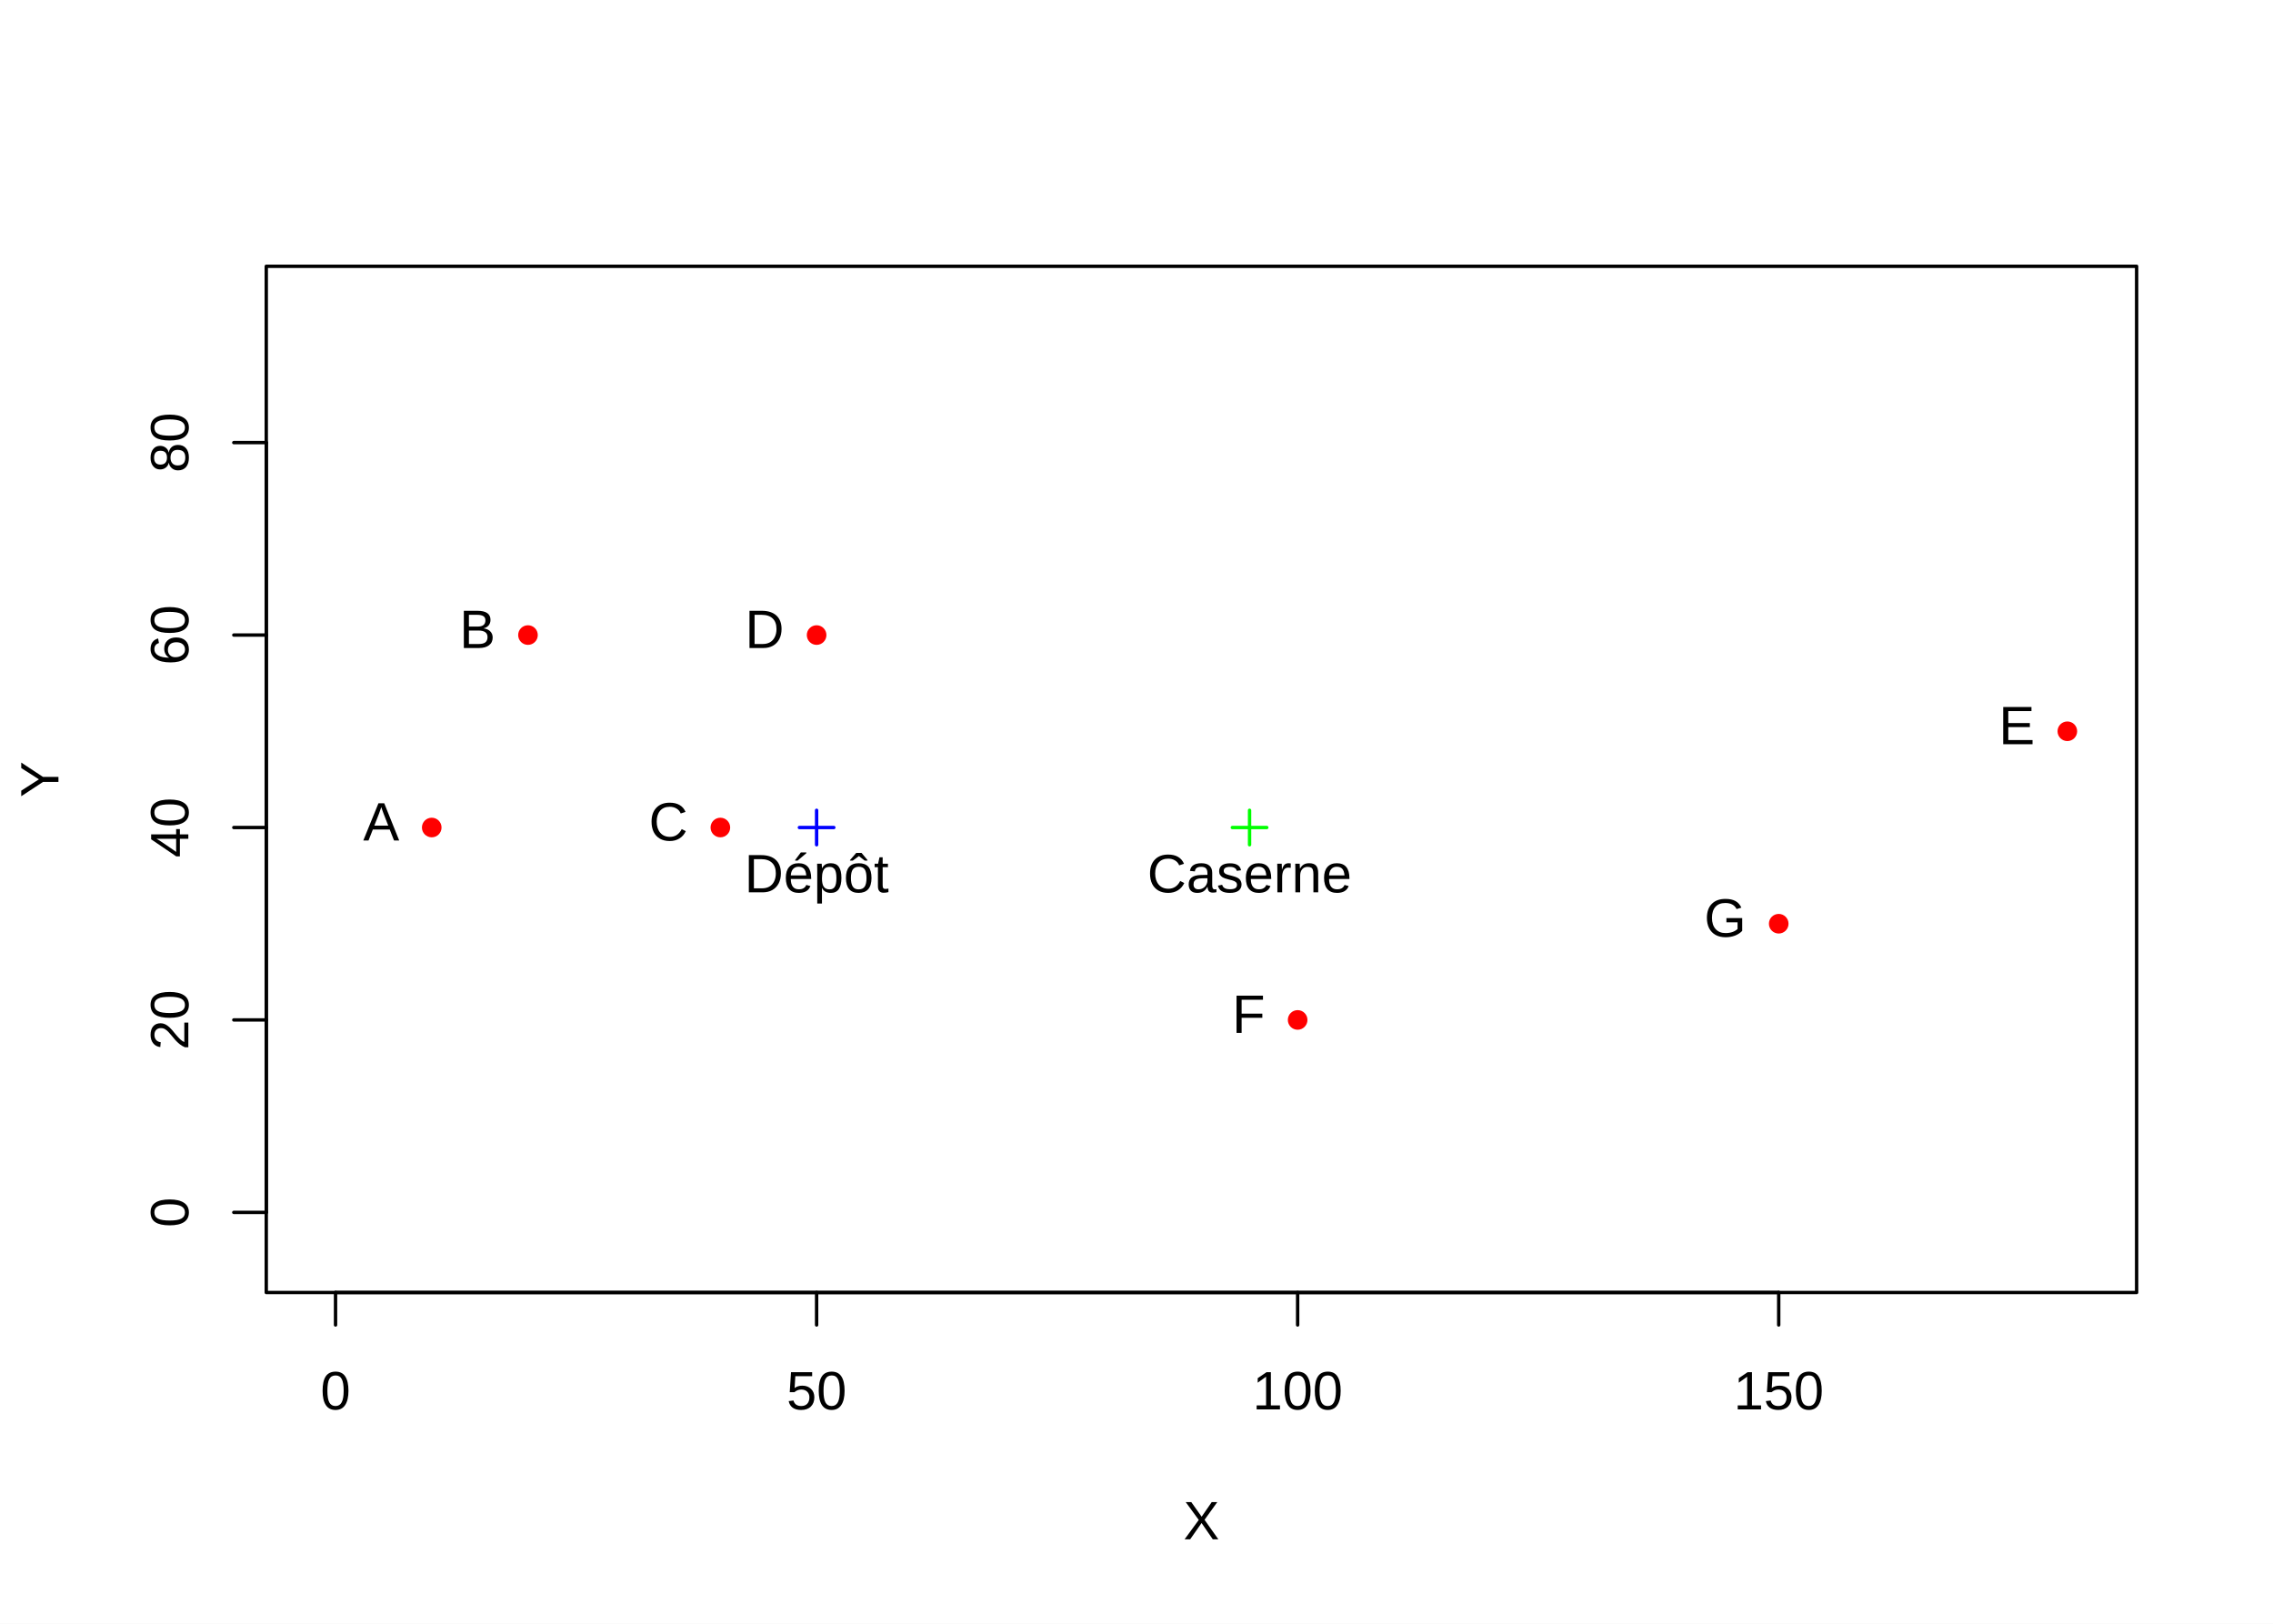
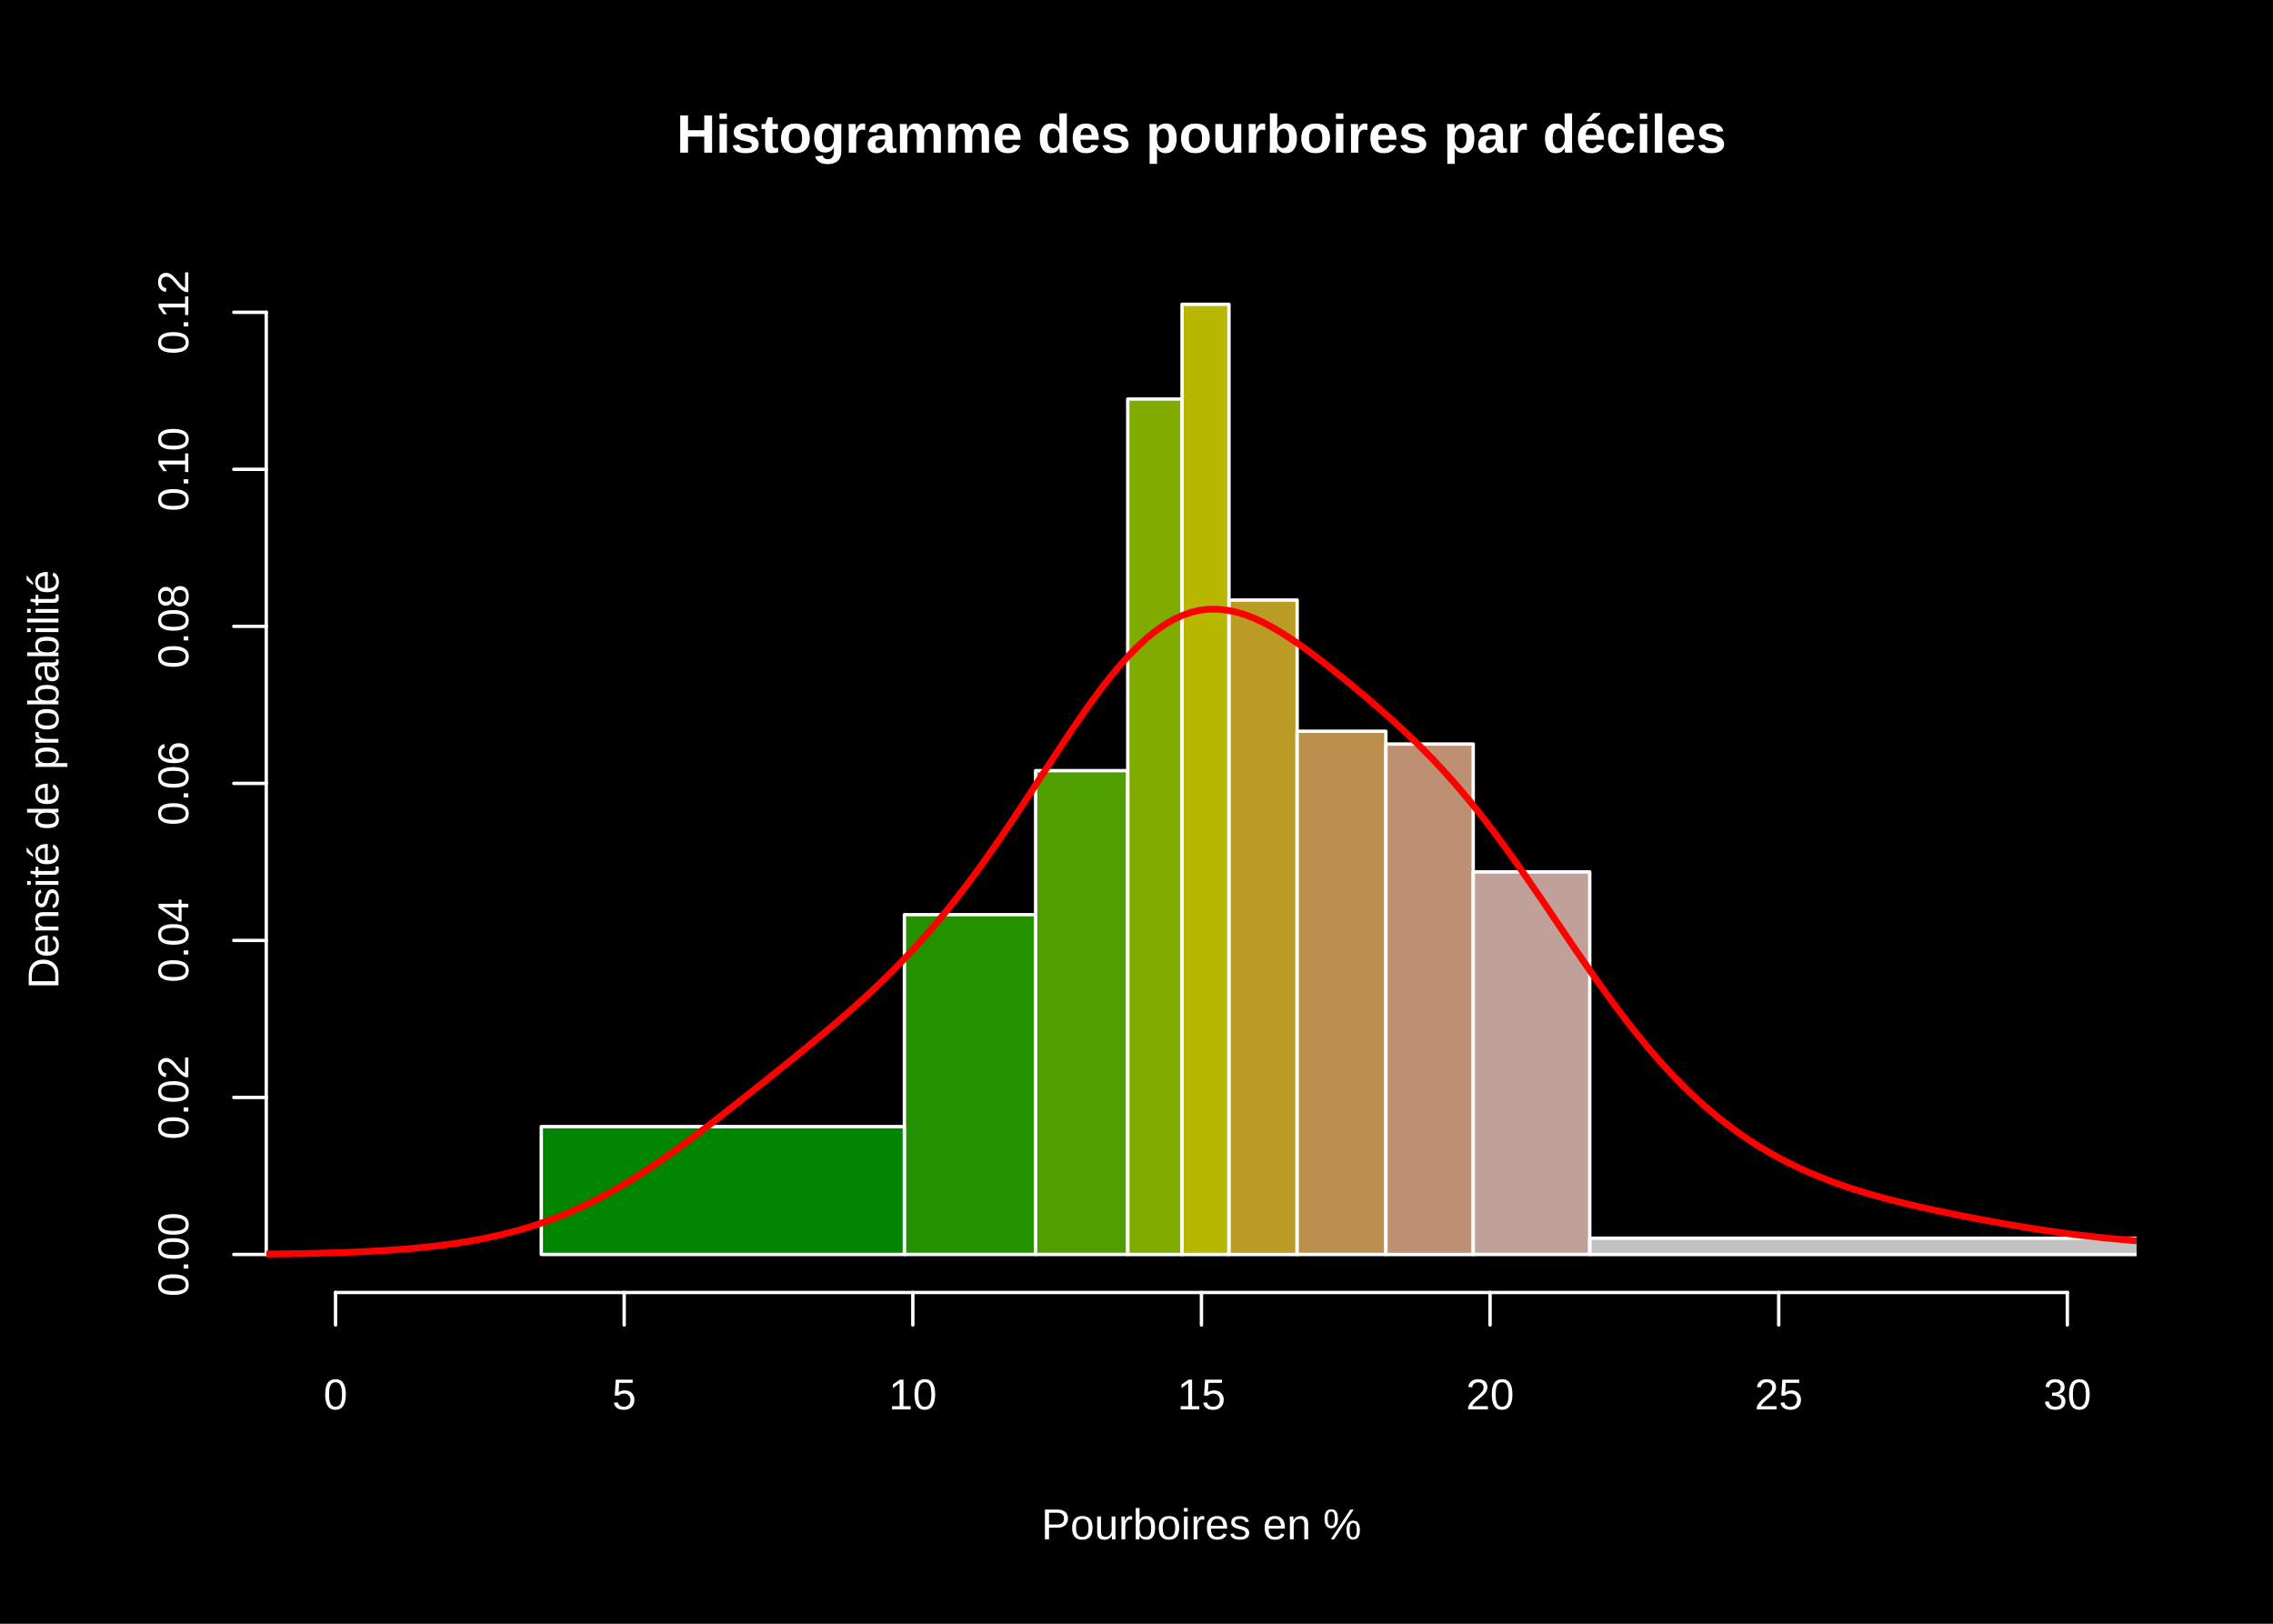
<svg xmlns="http://www.w3.org/2000/svg" class="svglite" width="504.00pt" height="360.00pt" viewBox="0 0 504.00 360.00">
  <defs>
    <style type="text/css">
    .svglite line, .svglite polyline, .svglite polygon, .svglite path, .svglite rect, .svglite circle {
      fill: none;
      stroke: #000000;
      stroke-linecap: round;
      stroke-linejoin: round;
      stroke-miterlimit: 10.00;
    }
  </style>
  </defs>
-   <rect width="100%" height="100%" style="stroke: none; fill: #FFFFFF;" />
+   <rect width="100%" height="100%" style="stroke: none; fill: #000000;" />
  <defs>
    <clipPath id="cpMC4wMHw1MDQuMDB8MC4wMHwzNjAuMDA=">
      <rect x="0.00" y="0.00" width="504.00" height="360.00" />
    </clipPath>
  </defs>
  <g clip-path="url(#cpMC4wMHw1MDQuMDB8MC4wMHwzNjAuMDA=)">
- </g>
+     <text x="266.40" y="33.84" text-anchor="middle" style="font-size: 12.00px; font-weight: bold; fill: #FFFFFF; font-family: Arial;" textLength="232.75px" lengthAdjust="spacingAndGlyphs">Histogramme des pourboires par déciles</text>
+     <text x="266.40" y="355.68" text-anchor="middle" style="font-size: 7.20px; font-family: Arial;" textLength="367.83px" lengthAdjust="spacingAndGlyphs">Source : Pourboires de 244 repas dans un restaurant américains au début des années 1990 (Bryant &amp; Smith, 1995)</text>
+     <text x="266.40" y="341.28" text-anchor="middle" style="font-size: 9.60px; fill: #FFFFFF; font-family: Arial;" textLength="70.93px" lengthAdjust="spacingAndGlyphs">Pourboires en %</text>
+     <text transform="translate(12.96,172.80) rotate(-90)" text-anchor="middle" style="font-size: 9.60px; fill: #FFFFFF; font-family: Arial;" textLength="92.79px" lengthAdjust="spacingAndGlyphs">Densité de probabilité</text>
+     <line x1="74.40" y1="286.56" x2="458.40" y2="286.56" style="stroke-width: 0.75; stroke: #FFFFFF;" />
+     <line x1="74.40" y1="286.56" x2="74.40" y2="293.76" style="stroke-width: 0.75; stroke: #FFFFFF;" />
+     <line x1="138.40" y1="286.56" x2="138.40" y2="293.76" style="stroke-width: 0.75; stroke: #FFFFFF;" />
+     <line x1="202.40" y1="286.56" x2="202.40" y2="293.76" style="stroke-width: 0.75; stroke: #FFFFFF;" />
+     <line x1="266.40" y1="286.56" x2="266.40" y2="293.76" style="stroke-width: 0.75; stroke: #FFFFFF;" />
+     <line x1="330.40" y1="286.56" x2="330.40" y2="293.76" style="stroke-width: 0.75; stroke: #FFFFFF;" />
+     <line x1="394.40" y1="286.56" x2="394.40" y2="293.76" style="stroke-width: 0.75; stroke: #FFFFFF;" />
+     <line x1="458.40" y1="286.56" x2="458.40" y2="293.76" style="stroke-width: 0.75; stroke: #FFFFFF;" />
+     <text x="74.40" y="312.48" text-anchor="middle" style="font-size: 9.60px; fill: #FFFFFF; font-family: Arial;" textLength="5.34px" lengthAdjust="spacingAndGlyphs">0</text>
+     <text x="138.40" y="312.48" text-anchor="middle" style="font-size: 9.60px; fill: #FFFFFF; font-family: Arial;" textLength="5.34px" lengthAdjust="spacingAndGlyphs">5</text>
+     <text x="202.40" y="312.48" text-anchor="middle" style="font-size: 9.60px; fill: #FFFFFF; font-family: Arial;" textLength="10.67px" lengthAdjust="spacingAndGlyphs">10</text>
+     <text x="266.40" y="312.48" text-anchor="middle" style="font-size: 9.60px; fill: #FFFFFF; font-family: Arial;" textLength="10.67px" lengthAdjust="spacingAndGlyphs">15</text>
+     <text x="330.40" y="312.48" text-anchor="middle" style="font-size: 9.60px; fill: #FFFFFF; font-family: Arial;" textLength="10.67px" lengthAdjust="spacingAndGlyphs">20</text>
+     <text x="394.40" y="312.48" text-anchor="middle" style="font-size: 9.60px; fill: #FFFFFF; font-family: Arial;" textLength="10.67px" lengthAdjust="spacingAndGlyphs">25</text>
+     <text x="458.40" y="312.48" text-anchor="middle" style="font-size: 9.60px; fill: #FFFFFF; font-family: Arial;" textLength="10.67px" lengthAdjust="spacingAndGlyphs">30</text>
+     <line x1="59.04" y1="278.13" x2="59.04" y2="69.24" style="stroke-width: 0.75; stroke: #FFFFFF;" />
+     <line x1="59.04" y1="278.13" x2="51.84" y2="278.13" style="stroke-width: 0.75; stroke: #FFFFFF;" />
+     <line x1="59.04" y1="243.32" x2="51.84" y2="243.32" style="stroke-width: 0.75; stroke: #FFFFFF;" />
+     <line x1="59.04" y1="208.50" x2="51.84" y2="208.50" style="stroke-width: 0.75; stroke: #FFFFFF;" />
+     <line x1="59.04" y1="173.68" x2="51.84" y2="173.68" style="stroke-width: 0.75; stroke: #FFFFFF;" />
+     <line x1="59.04" y1="138.87" x2="51.84" y2="138.87" style="stroke-width: 0.75; stroke: #FFFFFF;" />
+     <line x1="59.04" y1="104.05" x2="51.84" y2="104.05" style="stroke-width: 0.75; stroke: #FFFFFF;" />
+     <line x1="59.04" y1="69.24" x2="51.84" y2="69.24" style="stroke-width: 0.75; stroke: #FFFFFF;" />
+     <text transform="translate(41.76,278.13) rotate(-90)" text-anchor="middle" style="font-size: 9.60px; fill: #FFFFFF; font-family: Arial;" textLength="18.67px" lengthAdjust="spacingAndGlyphs">0.00</text>
+     <text transform="translate(41.76,243.32) rotate(-90)" text-anchor="middle" style="font-size: 9.60px; fill: #FFFFFF; font-family: Arial;" textLength="18.67px" lengthAdjust="spacingAndGlyphs">0.02</text>
+     <text transform="translate(41.76,208.50) rotate(-90)" text-anchor="middle" style="font-size: 9.60px; fill: #FFFFFF; font-family: Arial;" textLength="18.67px" lengthAdjust="spacingAndGlyphs">0.04</text>
+     <text transform="translate(41.76,173.68) rotate(-90)" text-anchor="middle" style="font-size: 9.60px; fill: #FFFFFF; font-family: Arial;" textLength="18.67px" lengthAdjust="spacingAndGlyphs">0.06</text>
+     <text transform="translate(41.76,138.87) rotate(-90)" text-anchor="middle" style="font-size: 9.60px; fill: #FFFFFF; font-family: Arial;" textLength="18.67px" lengthAdjust="spacingAndGlyphs">0.08</text>
+     <text transform="translate(41.76,104.05) rotate(-90)" text-anchor="middle" style="font-size: 9.60px; fill: #FFFFFF; font-family: Arial;" textLength="18.67px" lengthAdjust="spacingAndGlyphs">0.10</text>
+     <text transform="translate(41.76,69.24) rotate(-90)" text-anchor="middle" style="font-size: 9.60px; fill: #FFFFFF; font-family: Arial;" textLength="18.67px" lengthAdjust="spacingAndGlyphs">0.12</text>
+   </g>
  <defs>
    <clipPath id="cpNTkuMDR8NDczLjc2fDU5LjA0fDI4Ni41Ng==">
      <rect x="59.04" y="59.04" width="414.72" height="227.52" />
    </clipPath>
  </defs>
  <g clip-path="url(#cpNTkuMDR8NDczLjc2fDU5LjA0fDI4Ni41Ng==)">
-     <circle cx="95.73" cy="183.47" r="1.80" style="stroke-width: 0.75; stroke: #FF0000; fill: #FF0000;" />
-     <circle cx="117.07" cy="140.80" r="1.80" style="stroke-width: 0.75; stroke: #FF0000; fill: #FF0000;" />
-     <circle cx="159.73" cy="183.47" r="1.80" style="stroke-width: 0.75; stroke: #FF0000; fill: #FF0000;" />
-     <circle cx="181.07" cy="140.80" r="1.80" style="stroke-width: 0.75; stroke: #FF0000; fill: #FF0000;" />
-     <circle cx="458.40" cy="162.13" r="1.80" style="stroke-width: 0.75; stroke: #FF0000; fill: #FF0000;" />
-     <circle cx="287.73" cy="226.13" r="1.80" style="stroke-width: 0.75; stroke: #FF0000; fill: #FF0000;" />
-     <circle cx="394.40" cy="204.80" r="1.80" style="stroke-width: 0.75; stroke: #FF0000; fill: #FF0000;" />
-   </g>
-   <g clip-path="url(#cpMC4wMHw1MDQuMDB8MC4wMHwzNjAuMDA=)">
-     <line x1="74.40" y1="286.56" x2="394.40" y2="286.56" style="stroke-width: 0.75;" />
-     <line x1="74.40" y1="286.56" x2="74.40" y2="293.76" style="stroke-width: 0.75;" />
-     <line x1="181.07" y1="286.56" x2="181.07" y2="293.76" style="stroke-width: 0.75;" />
-     <line x1="287.73" y1="286.56" x2="287.73" y2="293.76" style="stroke-width: 0.75;" />
-     <line x1="394.40" y1="286.56" x2="394.40" y2="293.76" style="stroke-width: 0.75;" />
-     <text x="74.40" y="312.48" text-anchor="middle" style="font-size: 12.00px; font-family: Arial;" textLength="6.67px" lengthAdjust="spacingAndGlyphs">0</text>
-     <text x="181.07" y="312.48" text-anchor="middle" style="font-size: 12.00px; font-family: Arial;" textLength="13.35px" lengthAdjust="spacingAndGlyphs">50</text>
-     <text x="287.73" y="312.48" text-anchor="middle" style="font-size: 12.00px; font-family: Arial;" textLength="20.02px" lengthAdjust="spacingAndGlyphs">100</text>
-     <text x="394.40" y="312.48" text-anchor="middle" style="font-size: 12.00px; font-family: Arial;" textLength="20.02px" lengthAdjust="spacingAndGlyphs">150</text>
-     <line x1="59.04" y1="268.80" x2="59.04" y2="98.13" style="stroke-width: 0.75;" />
-     <line x1="59.04" y1="268.80" x2="51.84" y2="268.80" style="stroke-width: 0.75;" />
-     <line x1="59.04" y1="226.13" x2="51.84" y2="226.13" style="stroke-width: 0.75;" />
-     <line x1="59.04" y1="183.47" x2="51.84" y2="183.47" style="stroke-width: 0.75;" />
-     <line x1="59.04" y1="140.80" x2="51.84" y2="140.80" style="stroke-width: 0.75;" />
-     <line x1="59.04" y1="98.13" x2="51.84" y2="98.13" style="stroke-width: 0.75;" />
-     <text transform="translate(41.76,268.80) rotate(-90)" text-anchor="middle" style="font-size: 12.00px; font-family: Arial;" textLength="6.67px" lengthAdjust="spacingAndGlyphs">0</text>
-     <text transform="translate(41.76,226.13) rotate(-90)" text-anchor="middle" style="font-size: 12.00px; font-family: Arial;" textLength="13.35px" lengthAdjust="spacingAndGlyphs">20</text>
-     <text transform="translate(41.76,183.47) rotate(-90)" text-anchor="middle" style="font-size: 12.00px; font-family: Arial;" textLength="13.35px" lengthAdjust="spacingAndGlyphs">40</text>
-     <text transform="translate(41.76,140.80) rotate(-90)" text-anchor="middle" style="font-size: 12.00px; font-family: Arial;" textLength="13.35px" lengthAdjust="spacingAndGlyphs">60</text>
-     <text transform="translate(41.76,98.13) rotate(-90)" text-anchor="middle" style="font-size: 12.00px; font-family: Arial;" textLength="13.35px" lengthAdjust="spacingAndGlyphs">80</text>
-     <polyline points="59.04,286.56 473.76,286.56 473.76,59.04 59.04,59.04 59.04,286.56 " style="stroke-width: 0.75;" />
-     <text x="266.40" y="341.28" text-anchor="middle" style="font-size: 12.00px; font-family: Arial;" textLength="8.01px" lengthAdjust="spacingAndGlyphs">X</text>
-     <text transform="translate(12.96,172.80) rotate(-90)" text-anchor="middle" style="font-size: 12.00px; font-family: Arial;" textLength="8.01px" lengthAdjust="spacingAndGlyphs">Y</text>
-   </g>
-   <g clip-path="url(#cpNTkuMDR8NDczLjc2fDU5LjA0fDI4Ni41Ng==)">
-     <text x="88.53" y="186.34" text-anchor="end" style="font-size: 12.00px; font-family: Arial;" textLength="8.01px" lengthAdjust="spacingAndGlyphs">A</text>
-     <text x="109.87" y="143.67" text-anchor="end" style="font-size: 12.00px; font-family: Arial;" textLength="8.01px" lengthAdjust="spacingAndGlyphs">B</text>
-     <text x="152.53" y="186.34" text-anchor="end" style="font-size: 12.00px; font-family: Arial;" textLength="8.67px" lengthAdjust="spacingAndGlyphs">C</text>
-     <text x="173.87" y="143.67" text-anchor="end" style="font-size: 12.00px; font-family: Arial;" textLength="8.67px" lengthAdjust="spacingAndGlyphs">D</text>
-     <text x="451.20" y="165.00" text-anchor="end" style="font-size: 12.00px; font-family: Arial;" textLength="8.01px" lengthAdjust="spacingAndGlyphs">E</text>
-     <text x="280.53" y="229.00" text-anchor="end" style="font-size: 12.00px; font-family: Arial;" textLength="7.33px" lengthAdjust="spacingAndGlyphs">F</text>
-     <text x="387.20" y="207.67" text-anchor="end" style="font-size: 12.00px; font-family: Arial;" textLength="9.33px" lengthAdjust="spacingAndGlyphs">G</text>
-     <line x1="177.25" y1="183.47" x2="184.89" y2="183.47" style="stroke-width: 0.75; stroke: #0000FF;" />
-     <line x1="181.07" y1="187.29" x2="181.07" y2="179.65" style="stroke-width: 0.75; stroke: #0000FF;" />
-     <text x="181.07" y="197.84" text-anchor="middle" style="font-size: 12.00px; font-family: Arial;" textLength="32.03px" lengthAdjust="spacingAndGlyphs">Dépôt</text>
-     <line x1="273.25" y1="183.47" x2="280.89" y2="183.47" style="stroke-width: 0.75; stroke: #00FF00;" />
-     <line x1="277.07" y1="187.29" x2="277.07" y2="179.65" style="stroke-width: 0.75; stroke: #00FF00;" />
-     <text x="277.07" y="197.84" text-anchor="middle" style="font-size: 12.00px; font-family: Arial;" textLength="45.36px" lengthAdjust="spacingAndGlyphs">Caserne</text>
+     <rect x="120.02" y="249.78" width="80.53" height="28.35" style="stroke-width: 0.75; stroke: #FFFFFF; fill: #00A600; fill-opacity: 0.80;" />
+     <rect x="200.54" y="202.79" width="29.09" height="75.34" style="stroke-width: 0.75; stroke: #FFFFFF; fill: #2DB600; fill-opacity: 0.80;" />
+     <rect x="229.63" y="170.86" width="20.43" height="107.27" style="stroke-width: 0.75; stroke: #FFFFFF; fill: #63C600; fill-opacity: 0.80;" />
+     <rect x="250.06" y="88.47" width="12.04" height="189.67" style="stroke-width: 0.75; stroke: #FFFFFF; fill: #A0D600; fill-opacity: 0.80;" />
+     <rect x="262.10" y="67.47" width="10.40" height="210.67" style="stroke-width: 0.75; stroke: #FFFFFF; fill: #E6E600; fill-opacity: 0.80;" />
+     <rect x="272.51" y="133.04" width="15.11" height="145.10" style="stroke-width: 0.75; stroke: #FFFFFF; fill: #E8C32E; fill-opacity: 0.80;" />
+     <rect x="287.61" y="162.13" width="19.68" height="116.00" style="stroke-width: 0.75; stroke: #FFFFFF; fill: #EBB25E; fill-opacity: 0.80;" />
+     <rect x="307.29" y="164.96" width="19.37" height="113.18" style="stroke-width: 0.75; stroke: #FFFFFF; fill: #EDB48E; fill-opacity: 0.80;" />
+     <rect x="326.66" y="193.31" width="25.84" height="84.82" style="stroke-width: 0.75; stroke: #FFFFFF; fill: #F0C9C0; fill-opacity: 0.80;" />
+     <rect x="352.50" y="274.52" width="631.15" height="3.62" style="stroke-width: 0.75; stroke: #FFFFFF; fill: #F2F2F2; fill-opacity: 0.80;" />
+     <polyline points="43.22,278.12 45.21,278.11 47.20,278.11 49.19,278.10 51.18,278.09 53.17,278.08 55.16,278.07 57.15,278.05 59.14,278.03 61.13,278.01 63.12,277.99 65.11,277.96 67.10,277.93 69.10,277.89 71.09,277.84 73.08,277.79 75.07,277.72 77.06,277.66 79.05,277.57 81.04,277.48 83.03,277.38 85.02,277.26 87.01,277.13 89.00,276.99 90.99,276.82 92.98,276.64 94.97,276.43 96.96,276.20 98.96,275.95 100.95,275.68 102.94,275.37 104.93,275.03 106.92,274.65 108.91,274.24 110.90,273.80 112.89,273.31 114.88,272.77 116.87,272.19 118.86,271.57 120.85,270.89 122.84,270.16 124.83,269.38 126.82,268.54 128.81,267.64 130.81,266.69 132.80,265.68 134.79,264.62 136.78,263.50 138.77,262.33 140.76,261.10 142.75,259.83 144.74,258.51 146.73,257.15 148.72,255.76 150.71,254.32 152.70,252.85 154.69,251.36 156.68,249.85 158.67,248.32 160.67,246.77 162.66,245.21 164.65,243.64 166.64,242.06 168.63,240.48 170.62,238.89 172.61,237.29 174.60,235.69 176.59,234.07 178.58,232.45 180.57,230.81 182.56,229.16 184.55,227.48 186.54,225.77 188.53,224.04 190.53,222.26 192.52,220.44 194.51,218.58 196.50,216.66 198.49,214.67 200.48,212.62 202.47,210.51 204.46,208.32 206.45,206.05 208.44,203.70 210.43,201.26 212.42,198.74 214.41,196.14 216.40,193.46 218.39,190.71 220.39,187.87 222.38,184.98 224.37,182.02 226.36,179.03 228.35,176.00 230.34,172.95 232.33,169.90 234.32,166.86 236.31,163.86 238.30,160.90 240.29,158.02 242.28,155.22 244.27,152.54 246.26,150.00 248.25,147.62 250.24,145.39 252.24,143.35 254.23,141.50 256.22,139.89 258.21,138.51 260.20,137.36 262.19,136.43 264.18,135.74 266.17,135.27 268.16,135.06 270.15,135.08 272.14,135.30 274.13,135.71 276.12,136.31 278.11,137.07 280.10,138.00 282.10,139.07 284.09,140.24 286.08,141.52 288.07,142.87 290.06,144.30 292.05,145.79 294.04,147.33 296.03,148.91 298.02,150.51 300.01,152.15 302.00,153.81 303.99,155.50 305.98,157.23 307.97,158.99 309.96,160.80 311.96,162.65 313.95,164.56 315.94,166.54 317.93,168.59 319.92,170.72 321.91,172.93 323.90,175.22 325.89,177.60 327.88,180.08 329.87,182.64 331.86,185.28 333.85,187.99 335.84,190.77 337.83,193.61 339.82,196.50 341.82,199.42 343.81,202.36 345.80,205.31 347.79,208.25 349.78,211.18 351.77,214.07 353.76,216.92 355.75,219.72 357.74,222.45 359.73,225.11 361.72,227.70 363.71,230.18 365.70,232.58 367.69,234.88 369.68,237.09 371.67,239.20 373.67,241.22 375.66,243.12 377.65,244.92 379.64,246.64 381.63,248.26 383.62,249.80 385.61,251.25 387.60,252.61 389.59,253.89 391.58,255.09 393.57,256.23 395.56,257.30 397.55,258.30 399.54,259.24 401.53,260.12 403.53,260.94 405.52,261.72 407.51,262.46 409.50,263.15 411.49,263.80 413.48,264.41 415.47,264.99 417.46,265.55 419.45,266.08 421.44,266.58 423.43,267.06 425.42,267.52 427.41,267.97 429.40,268.40 431.39,268.82 433.39,269.23 435.38,269.63 437.37,270.02 439.36,270.40 441.35,270.76 443.34,271.12 445.33,271.47 447.32,271.81 449.31,272.14 451.30,272.46 453.29,272.76 455.28,273.05 457.27,273.33 459.26,273.60 461.25,273.85 463.24,274.08 465.24,274.30 467.23,274.51 469.22,274.70 471.21,274.88 473.20,275.05 475.19,275.20 477.18,275.34 479.17,275.47 481.16,275.60 483.15,275.71 485.14,275.82 487.13,275.92 489.12,276.01 491.11,276.11 493.10,276.20 495.10,276.29 497.09,276.37 499.08,276.46 501.07,276.55 503.06,276.63 504.00,276.67 " style="stroke-width: 1.50; stroke: #FF0000;" />
  </g>
</svg>
